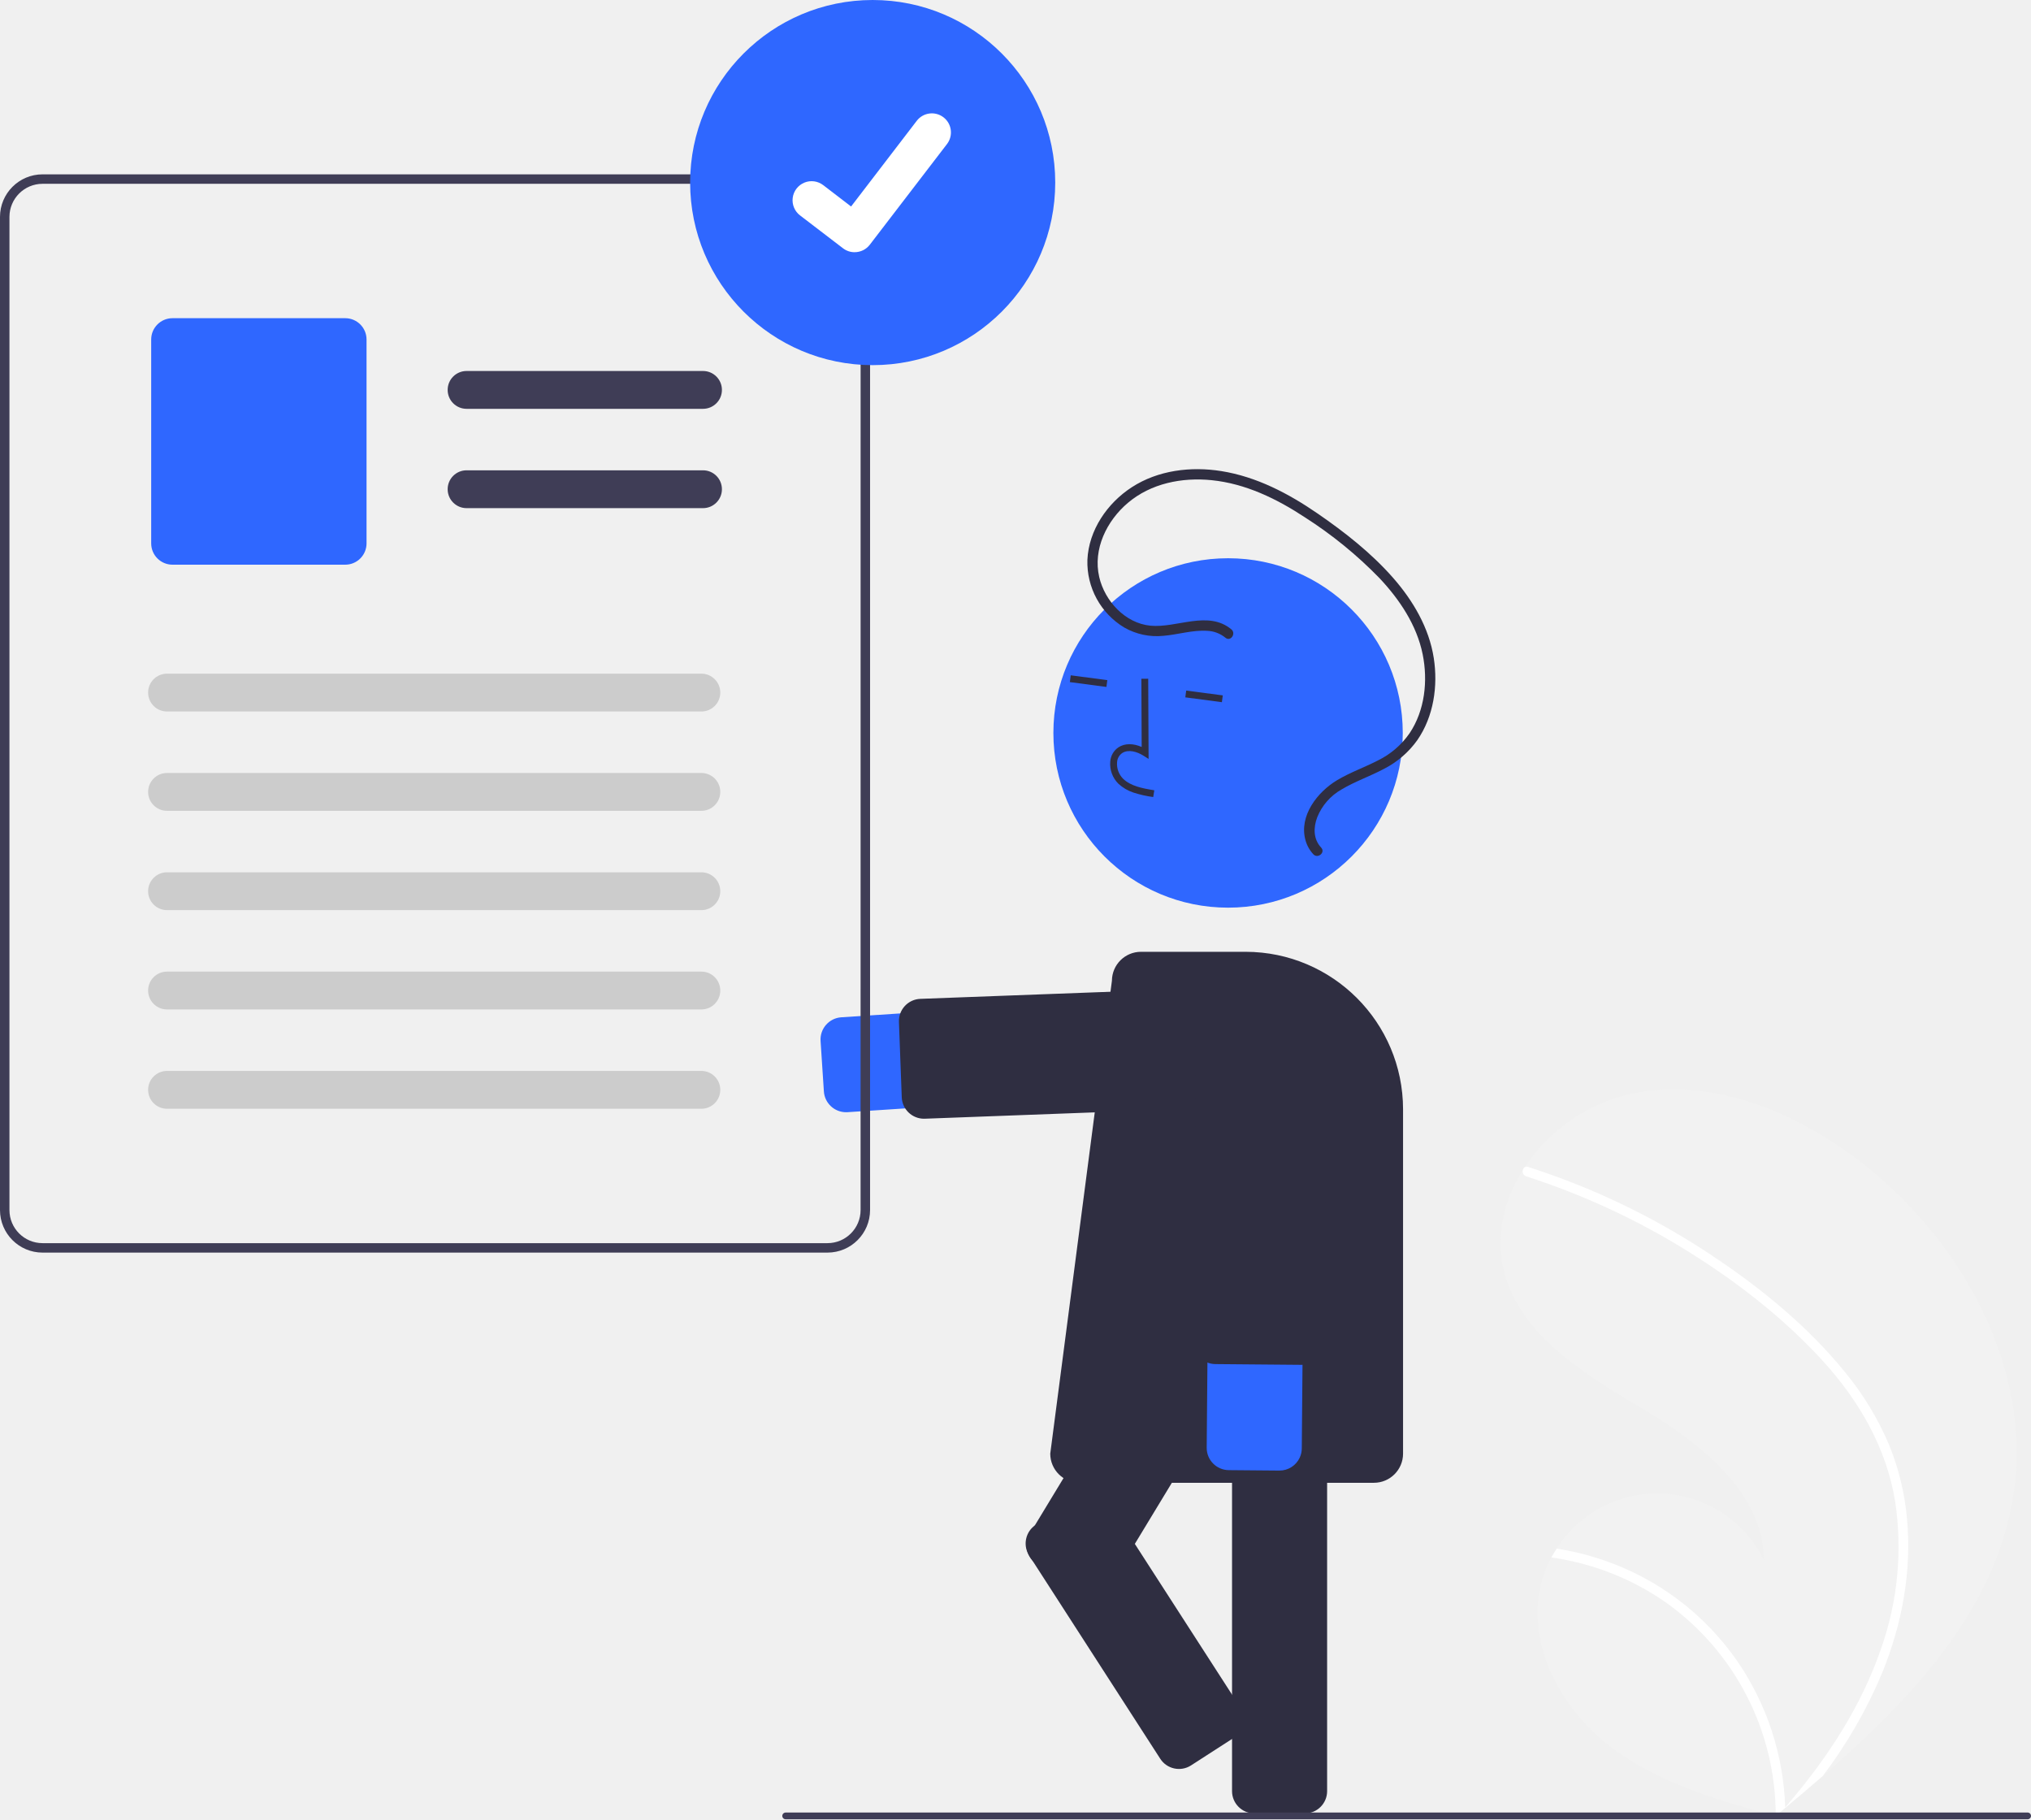
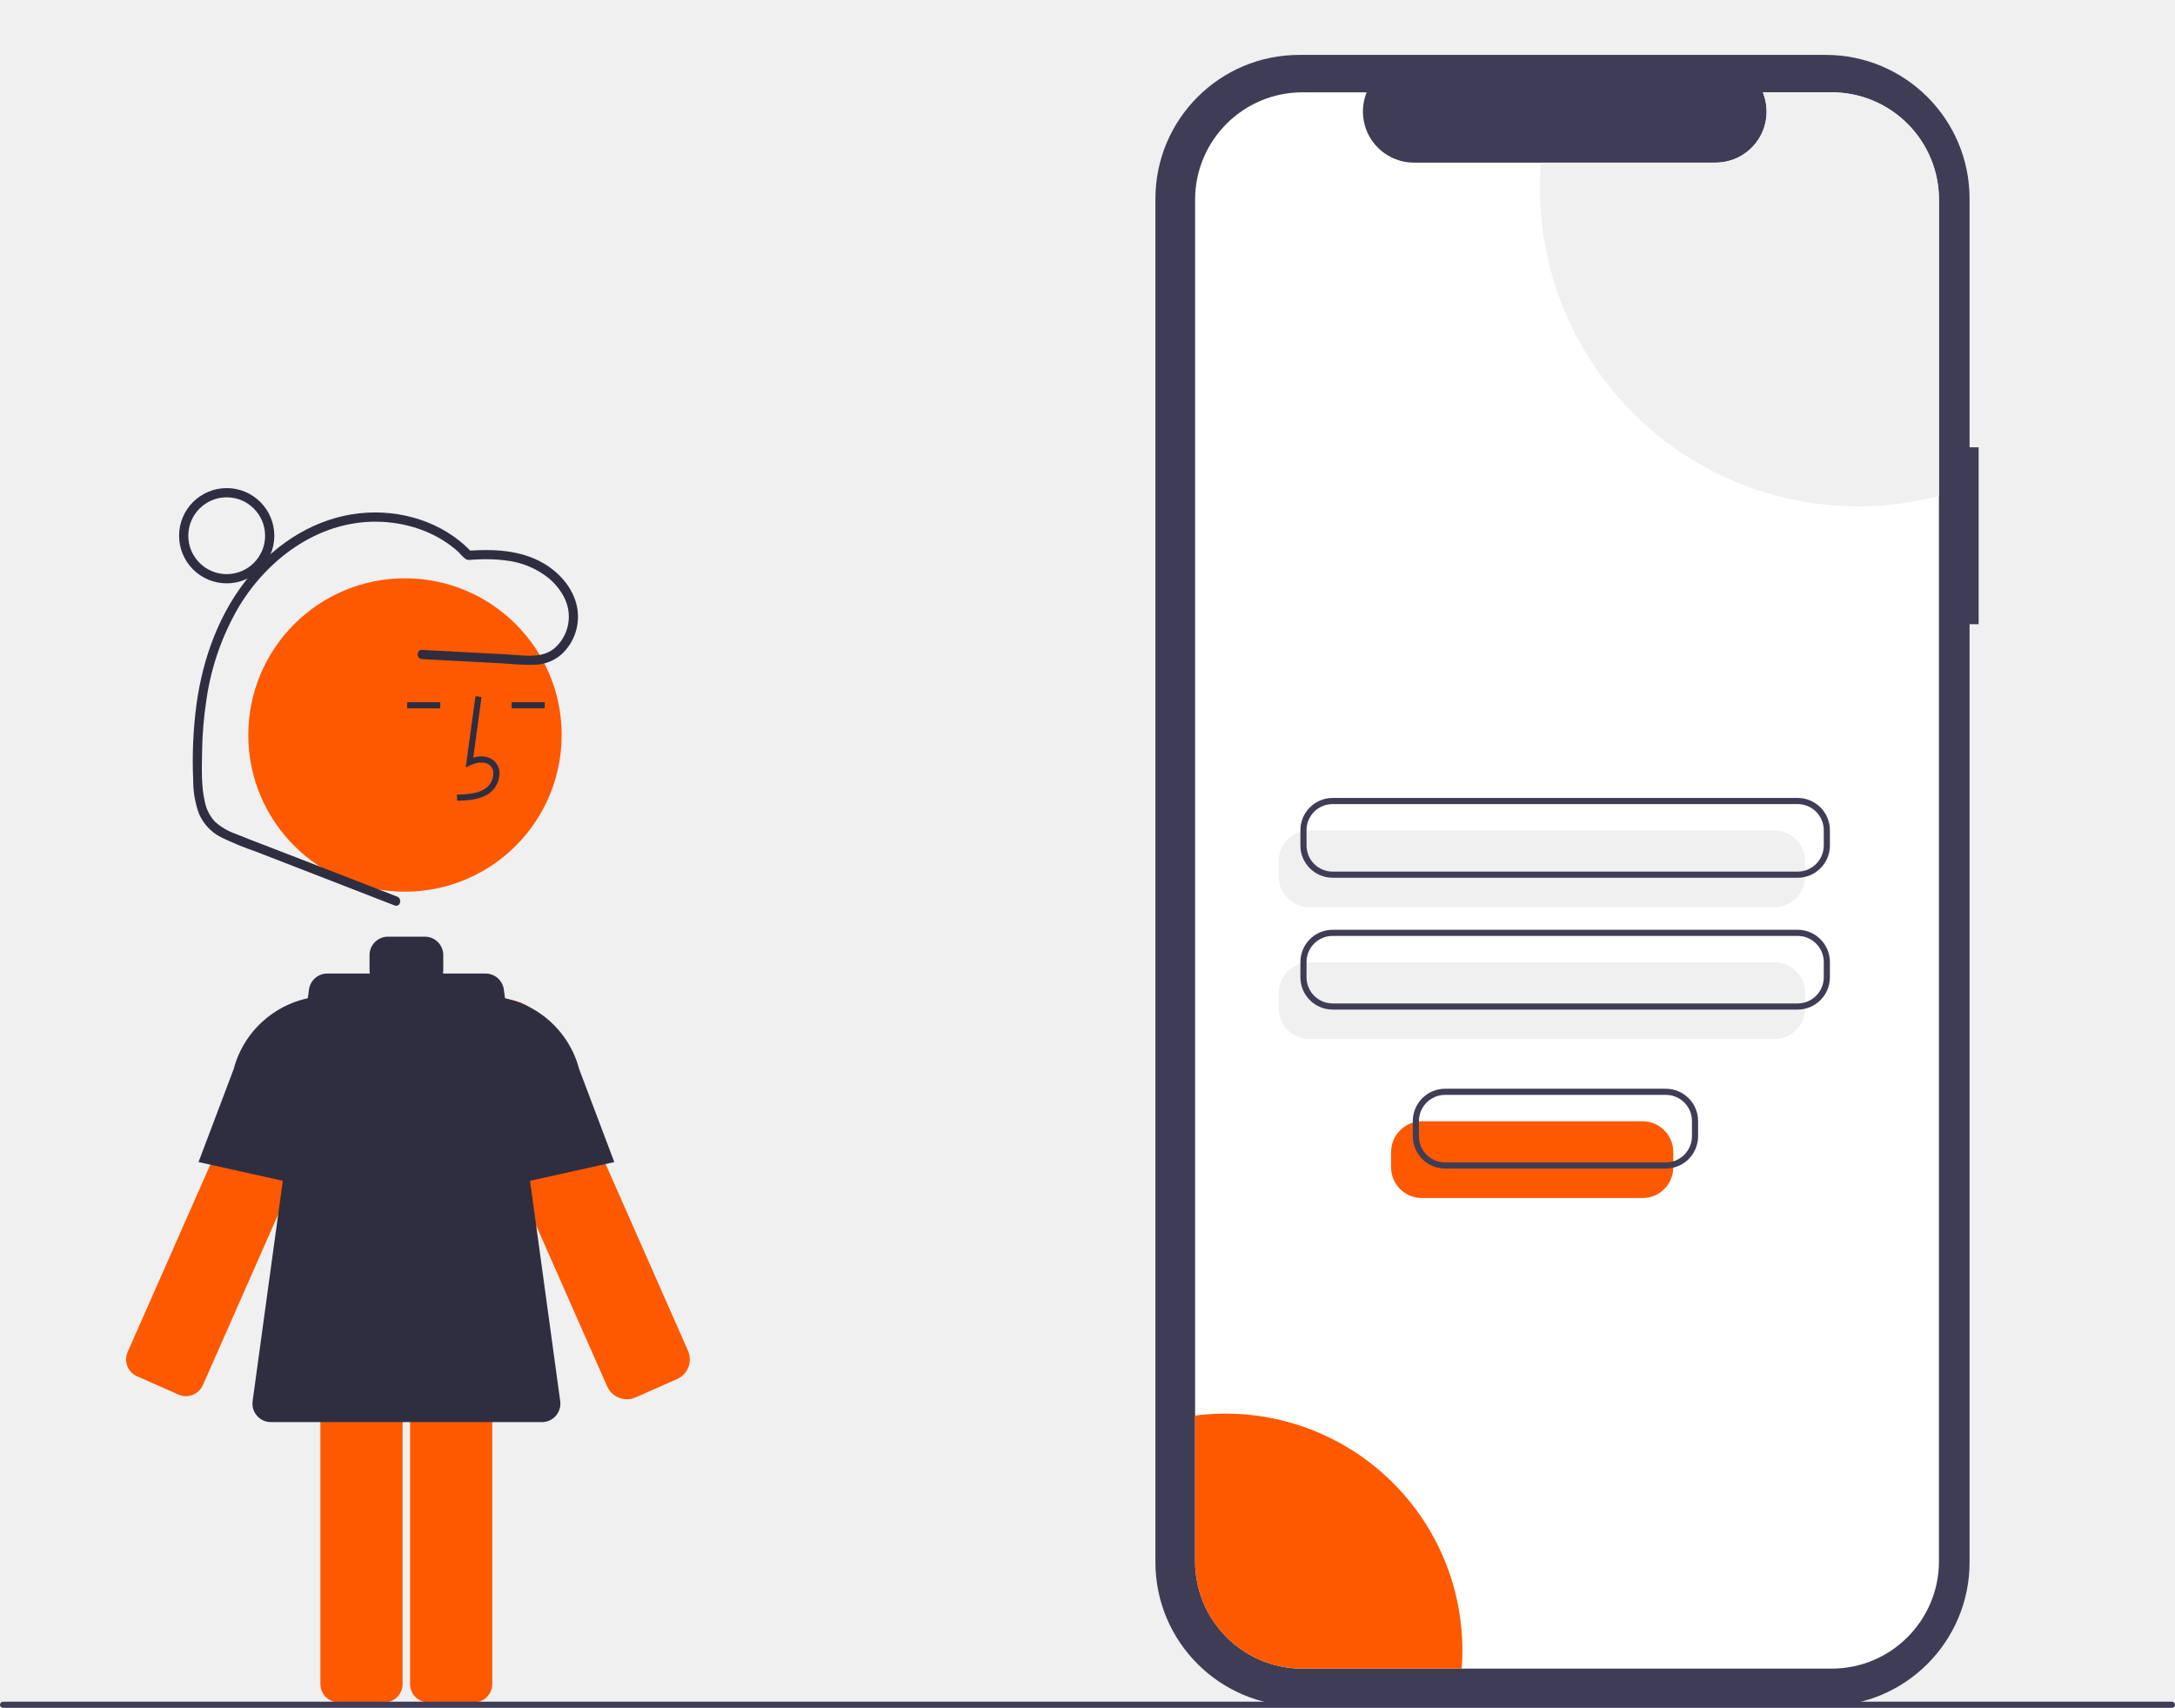
- <svg xmlns="http://www.w3.org/2000/svg" width="601.798" height="539" viewBox="0 0 601.798 539" role="img" artist="Katerina Limpitsouni" source="https://undraw.co/">
-   <path d="M895.568,624.143c-5.474,33.682-30.138,59.763-56.395,82.555q-5.499,4.774-11.025,9.363c-.026.015-.05.044-.076.059-.177.146-.355.293-.519.439-.76.63-1.521,1.261-2.275,1.884l.473.148,1.474.453c-.506-.139-1.005-.271-1.511-.41-.151-.043-.308-.079-.458-.122-17.409-4.703-35.172-9.863-49.404-20.88-14.765-11.442-24.934-30.949-19.841-48.922a32.912,32.912,0,0,1,2.775-6.776c.48-.899,1.009-1.768,1.566-2.626a35.277,35.277,0,0,1,61.435,3.418c-.248-19.804-18.337-34.245-35.304-44.465-16.972-10.214-36.189-21.248-41.525-40.331-2.975-10.617-.472-21.552,5.369-30.791.181-.281.363-.562.551-.837a51.483,51.483,0,0,1,30.737-21.572c23.503-5.332,48.135,4.489,67.413,18.96C880.055,546.972,901.79,585.847,895.568,624.143Z" transform="translate(-299.1011 -180.5)" fill="#f2f2f2" />
-   <path d="M845.717,586.935a87.518,87.518,0,0,1,13.168,21.71,75.993,75.993,0,0,1,5.285,21.971c1.428,15.501-1.513,31.17-7.377,45.515A140.132,140.132,0,0,1,839.173,706.698q-5.499,4.774-11.025,9.363c-.026.015-.05.044-.076.059-.177.146-.355.293-.519.439-.76.63-1.521,1.261-2.275,1.884l.473.148,1.474.453c-.506-.139-1.005-.271-1.511-.41-.151-.043-.308-.079-.458-.122a77.462,77.462,0,0,0-32.564-63.265,78.126,78.126,0,0,0-33.906-13.313c.48-.899,1.009-1.768,1.566-2.626a81.002,81.002,0,0,1,13.878,3.429,79.369,79.369,0,0,1,39.756,30.072,81.146,81.146,0,0,1,14.082,43.157c.608-.7,1.215-1.414,1.803-2.119,11.205-13.279,20.79-28.128,26.503-44.622a90.58,90.58,0,0,0,4.307-43.682c-2.55-15.999-10.742-30.118-21.571-41.965-11.599-12.678-25.526-23.455-40.101-32.49a215.444,215.444,0,0,0-47.671-22.069,1.549,1.549,0,0,1-1.011-1.881,1.318,1.318,0,0,1,.551-.837,1.147,1.147,0,0,1,.994-.077c2.066.666,4.12,1.346,6.163,2.068a217.889,217.889,0,0,1,48.237,24.115C820.775,562.043,834.7,573.37,845.717,586.935Z" transform="translate(-299.1011 -180.5)" fill="#fff" />
-   <path d="M549.794,510.018a6.597,6.597,0,0,1-6.573-6.166l-.979-14.948a6.597,6.597,0,0,1,6.152-7.014l117.111-7.67a14.087,14.087,0,1,1,1.841,28.115l-117.111,7.669Q550.014,510.018,549.794,510.018Z" transform="translate(-299.1011 -180.5)" fill="#2f67ff" />
-   <path d="M572.886,511.946a6.606,6.606,0,0,1-6.59-6.351l-.835-22.327a6.597,6.597,0,0,1,6.346-6.838l96.304-3.599a6.597,6.597,0,0,1,6.839,6.346l.835,22.327a6.597,6.597,0,0,1-6.346,6.838l-96.304,3.599C573.052,511.944,572.969,511.946,572.886,511.946Z" transform="translate(-299.1011 -180.5)" fill="#2f2e41" />
-   <path d="M685.739,717.756H670.759a6.605,6.605,0,0,1-6.597-6.597V586.307a6.605,6.605,0,0,1,6.597-6.597H685.739a6.605,6.605,0,0,1,6.597,6.597V711.159A6.605,6.605,0,0,1,685.739,717.756Z" transform="translate(-299.1011 -180.5)" fill="#2f2e41" />
-   <path d="M619.248,651.761l-12.81-7.765a6.605,6.605,0,0,1-2.222-9.061l64.717-106.77a6.605,6.605,0,0,1,9.061-2.222l12.81,7.765a6.605,6.605,0,0,1,2.222,9.061l-64.717,106.77A6.605,6.605,0,0,1,619.248,651.761Z" transform="translate(-299.1011 -180.5)" fill="#2f2e41" />
-   <circle cx="363.886" cy="217.151" r="51.762" fill="#2f67ff" />
-   <path d="M634.969,415.325a12.276,12.276,0,0,1-4.483-2.631,8.255,8.255,0,0,1-2.413-6.535,5.553,5.553,0,0,1,2.469-4.274c1.851-1.187,4.327-1.191,6.847-.08l-.095-20.207,2.03-.01.112,23.756-1.564-.984c-1.814-1.139-4.404-1.941-6.234-.766a3.566,3.566,0,0,0-1.544,2.76,6.238,6.238,0,0,0,1.794,4.873c2.241,2.141,5.512,2.811,9.241,3.409l-.322,2.004A33.456,33.456,0,0,1,634.969,415.325Z" transform="translate(-299.1011 -180.5)" fill="#2f2e41" />
-   <rect x="620.641" y="376.831" width="2.03" height="10.933" transform="translate(-137.8442 768.0484) rotate(-82.4768)" fill="#2f2e41" />
-   <rect x="654.852" y="381.348" width="2.03" height="10.933" transform="translate(-112.5903 805.8905) rotate(-82.4768)" fill="#2f2e41" />
-   <path d="M706.209,619.805H618.924a8.637,8.637,0,0,1-8.627-8.627l18.273-140.127a8.617,8.617,0,0,1,8.623-8.562h30.976a46.72,46.72,0,0,1,46.667,46.667V611.178A8.637,8.637,0,0,1,706.209,619.805Z" transform="translate(-299.1011 -180.5)" fill="#2f2e41" />
-   <path d="M684.229,612.335a6.608,6.608,0,0,1-6.057,3.854l-14.98-.13a6.597,6.597,0,0,1-6.539-6.654l1.018-117.358a14.087,14.087,0,1,1,28.173.244l-1.017,117.358A6.56,6.56,0,0,1,684.229,612.335Z" transform="translate(-299.1011 -180.5)" fill="#2f67ff" />
-   <path d="M690.847,581.005a6.607,6.607,0,0,1-6.057,3.854l-25.586-.222a6.605,6.605,0,0,1-6.539-6.654l.836-96.368a6.597,6.597,0,0,1,6.654-6.54l25.586.222a6.597,6.597,0,0,1,6.539,6.654l-.835,96.368A6.568,6.568,0,0,1,690.847,581.005Z" transform="translate(-299.1011 -180.5)" fill="#2f2e41" />
-   <path d="M663.955,366.951c-6.92-5.726-16.169-.31-23.994-1.079-7.486-.735-13.512-7.324-15.154-14.413-1.916-8.271,2.237-16.673,8.492-21.972,6.851-5.803,16.049-7.607,24.814-6.724,10.046,1.012,19.302,5.51,27.635,11.005a123.671,123.671,0,0,1,22.108,18.024c5.958,6.335,11.049,13.923,12.793,22.567,1.585,7.855.655,16.61-3.878,23.376a24.567,24.567,0,0,1-9.464,8.103c-3.958,2.038-8.194,3.521-12.022,5.813-5.789,3.465-11.346,10.528-9.375,17.731a9.939,9.939,0,0,0,2.34,4.209c1.337,1.429,3.663-.537,2.322-1.97-2.355-2.516-2.329-5.933-1.158-9.013a16.515,16.515,0,0,1,7.187-8.211c4.008-2.394,8.454-3.909,12.567-6.098a27.426,27.426,0,0,0,9.899-8.526c4.839-7.002,6.155-16.02,4.87-24.314-1.391-8.976-6.17-17.066-12.096-23.809-6.45-7.338-14.318-13.504-22.341-19.025-8.609-5.924-18.091-10.89-28.51-12.554-9.032-1.442-18.769-.264-26.547,4.791-7.26,4.718-12.744,12.702-13.138,21.513a22.568,22.568,0,0,0,10.914,20.036,19.386,19.386,0,0,0,11.629,2.462c4.319-.359,8.623-1.765,12.982-1.48a9.074,9.074,0,0,1,5.387,2.058c1.512,1.251,3.238-1.26,1.738-2.501Z" transform="translate(-299.1011 -180.5)" fill="#2f2e41" />
-   <path d="M603.09,636.738q.028-.172.065-.343a6.552,6.552,0,0,1,2.873-4.152l12.588-8.12a6.605,6.605,0,0,1,9.12,1.968l38.833,60.206a6.598,6.598,0,0,1-1.968,9.12l-12.589,8.12a6.605,6.605,0,0,1-9.12-1.968l-38.833-60.206A6.55,6.55,0,0,1,603.09,636.738Z" transform="translate(-299.1011 -180.5)" fill="#2f2e41" />
-   <path id="a8ac6166-3ec4-44bd-a940-12ae5b8b67a0-1409" data-name="Path 336" d="M555.944,239.95a12.742,12.742,0,0,0-11.652-7.796h-232.583a12.615,12.615,0,0,0-12.608,12.608V539.001a12.615,12.615,0,0,0,12.608,12.608H544.3a12.625,12.625,0,0,0,12.608-12.608V244.761a12.382,12.382,0,0,0-.956-4.812ZM554.1,539.001a9.82,9.82,0,0,1-9.808,9.808H311.709a9.81,9.81,0,0,1-9.808-9.806V244.763a9.821,9.821,0,0,1,9.808-9.808H544.3a9.857,9.857,0,0,1,9.104,6.17,10.872,10.872,0,0,1,.369,1.107,9.725,9.725,0,0,1,.335,2.532Z" transform="translate(-299.1011 -180.5)" fill="#3f3d56" />
-   <path id="a2e3fa0b-f178-421f-a74c-d97ebf543334-1410" data-name="Path 337" d="M507.407,301.623H437.35a5.605,5.605,0,1,1,0-11.21h70.057a5.605,5.605,0,1,1,0,11.21Z" transform="translate(-299.1011 -180.5)" fill="#3f3d56" />
-   <path id="b8b248e7-1a59-4f26-9a1f-f08ba006a4a5-1411" data-name="Path 338" d="M507.407,331.047H437.35a5.605,5.605,0,1,1,0-11.21h70.057a5.605,5.605,0,1,1,0,11.21Z" transform="translate(-299.1011 -180.5)" fill="#3f3d56" />
-   <path id="bda578db-f3c3-41a7-b056-20e03a5846b5-1412" data-name="Path 339" d="M401.404,347.801H350.206a6.312,6.312,0,0,1-6.306-6.306V281.078a6.312,6.312,0,0,1,6.306-6.306h51.198a6.312,6.312,0,0,1,6.306,6.306v60.417A6.312,6.312,0,0,1,401.404,347.801Z" transform="translate(-299.1011 -180.5)" fill="#2f67ff" />
-   <path id="f14e980f-453d-4106-8f6f-6df09975b283-1413" data-name="Path 340" d="M506.921,391.296H348.592a5.605,5.605,0,0,1,0-11.21H506.921a5.605,5.605,0,1,1,0,11.21Z" transform="translate(-299.1011 -180.5)" fill="#ccc" />
-   <path id="a41c7d3f-1ab8-4fa8-8fe0-c7e1addd1852-1414" data-name="Path 341" d="M506.921,420.72H348.592a5.605,5.605,0,0,1,0-11.21H506.921a5.605,5.605,0,1,1,0,11.21Z" transform="translate(-299.1011 -180.5)" fill="#ccc" />
-   <path id="edc5b707-0197-4423-9b0e-a0519931be3d-1415" data-name="Path 342" d="M506.921,450.144H348.592a5.605,5.605,0,0,1,0-11.21H506.921a5.605,5.605,0,1,1,0,11.21Z" transform="translate(-299.1011 -180.5)" fill="#ccc" />
-   <path id="fb042130-6ee2-42a1-966d-03aff1c9a355-1416" data-name="Path 343" d="M506.921,479.568H348.592a5.605,5.605,0,0,1,0-11.21H506.921a5.605,5.605,0,1,1,0,11.21Z" transform="translate(-299.1011 -180.5)" fill="#ccc" />
-   <path id="be06b282-4586-4a92-87f7-3b8195752fb5-1417" data-name="Path 344" d="M506.921,508.992H348.592a5.605,5.605,0,0,1,0-11.21H506.921a5.605,5.605,0,1,1,0,11.21Z" transform="translate(-299.1011 -180.5)" fill="#ccc" />
-   <circle id="b1bf23b1-fd72-4a0f-8358-88f260cf5936" data-name="Ellipse 44" cx="258.582" cy="54.09" r="54.09" fill="#2f67ff" />
-   <path id="a3de7fb3-a6ab-4159-b608-3b82343f6a5d-1418" data-name="Path 395" d="M552.323,255.223a5.61,5.61,0,0,1-3.375-1.122l-.06-.045-12.712-9.724a5.649,5.649,0,1,1,6.874-8.966l8.234,6.314L570.74,216.297a5.647,5.647,0,0,1,7.917-1.046l.002.001-.121.168.124-.168a5.653,5.653,0,0,1,1.044,7.918l-22.885,29.843a5.65,5.65,0,0,1-4.493,2.203Z" transform="translate(-299.1011 -180.5)" fill="#fff" />
-   <path d="M899.899,719.5h-368a1,1,0,0,1,0-2h368a1,1,0,1,1,0,2Z" transform="translate(-299.1011 -180.5)" fill="#3f3d56" />
+ <svg xmlns="http://www.w3.org/2000/svg" width="708" height="555.867" viewBox="0 0 708 555.867" role="img" artist="Katerina Limpitsouni" source="https://undraw.co/">
+   <path id="b10fb2cf-c586-4c5f-9fbf-e678f5ffa3db-1088" data-name="Path 133" d="M890.465,679.515a211.722,211.722,0,0,1-46.196,37.27c-.392.241-.79.467-1.189.7l-27.639-24.463c.29-.27.612-.572.958-.905C836.992,672.563,939.229,535.838,946.042,502.544,945.572,505.317,952.189,614.094,890.465,679.515Z" transform="translate(-246 -172.0663)" fill="#f0f0f0" />
+   <path id="a32c10c7-75df-4179-a648-6a8d2a687209-1089" data-name="Path 134" d="M849.602,721.505c-.523.125-1.054.241-1.588.348l-20.735-18.353c.405-.141.879-.309,1.42-.496,8.897-3.15,35.394-12.66,61.764-23.492,28.334-11.644,56.533-24.8,62.598-33.227C951.76,648.244,911.686,707.622,849.602,721.505Z" transform="translate(-246 -172.0663)" fill="#f0f0f0" />
+   <path d="M890.082,317.646h-2.953V236.753a46.819,46.819,0,0,0-46.819-46.819H668.926a46.819,46.819,0,0,0-46.819,46.819v443.789a46.819,46.819,0,0,0,46.819,46.819H840.31a46.819,46.819,0,0,0,46.819-46.819V375.228h2.953Z" transform="translate(-246 -172.0663)" fill="#3f3d56" />
+   <path d="M877.163,237.074V680.217a34.957,34.957,0,0,1-34.969,34.957H669.984a34.954,34.954,0,0,1-34.957-34.957V237.074a34.954,34.954,0,0,1,34.957-34.957h20.898a16.619,16.619,0,0,0,15.383,22.88h98.181a16.601,16.601,0,0,0,15.384-22.88H842.193A34.957,34.957,0,0,1,877.163,237.074Z" transform="translate(-246 -172.0663)" fill="#fff" />
+   <path d="M823.595,467.355H672.228a10.011,10.011,0,0,1-10-10v-4.978a10.011,10.011,0,0,1,10-10h151.367a10.011,10.011,0,0,1,10,10v4.978A10.011,10.011,0,0,1,823.595,467.355Z" transform="translate(-246 -172.0663)" fill="#f0f0f0" />
+   <path d="M823.595,510.262H672.228a10.011,10.011,0,0,1-10-10v-4.978a10.011,10.011,0,0,1,10-10h151.367a10.011,10.011,0,0,1,10,10v4.978A10.011,10.011,0,0,1,823.595,510.262Z" transform="translate(-246 -172.0663)" fill="#f0f0f0" />
+   <path d="M831.166,457.759H679.8a10.512,10.512,0,0,1-10.5-10.5v-4.978a10.512,10.512,0,0,1,10.5-10.5h151.367a10.512,10.512,0,0,1,10.5,10.5v4.978A10.512,10.512,0,0,1,831.166,457.759Zm-151.367-23.978a8.51,8.51,0,0,0-8.5,8.5v4.978a8.51,8.51,0,0,0,8.5,8.5h151.367a8.51,8.51,0,0,0,8.5-8.5v-4.978a8.51,8.51,0,0,0-8.5-8.5Z" transform="translate(-246 -172.0663)" fill="#3f3d56" />
+   <path d="M831.166,500.666H679.8a10.512,10.512,0,0,1-10.5-10.5V485.189a10.512,10.512,0,0,1,10.5-10.5h151.367a10.512,10.512,0,0,1,10.5,10.5v4.978A10.512,10.512,0,0,1,831.166,500.666ZM679.8,476.689a8.51,8.51,0,0,0-8.5,8.5v4.978a8.51,8.51,0,0,0,8.5,8.5h151.367a8.51,8.51,0,0,0,8.5-8.5V485.189a8.51,8.51,0,0,0-8.5-8.5Z" transform="translate(-246 -172.0663)" fill="#3f3d56" />
+   <path d="M877.163,237.074V333.464A103.539,103.539,0,0,1,747.28,233.389q0-4.24.341-8.392h56.826a16.601,16.601,0,0,0,15.384-22.88H842.193A34.957,34.957,0,0,1,877.163,237.074Z" transform="translate(-246 -172.0663)" fill="#f0f0f0" />
+   <path d="M722.041,709.154c0,2.032-.076,4.038-.24,6.02H669.984a34.954,34.954,0,0,1-34.957-34.957v-47.4a77.073,77.073,0,0,1,87.013,76.337Z" transform="translate(-246 -172.0663)" fill="#ff5900" />
+   <path d="M304.121,625.985a6.007,6.007,0,0,0,7.911-3.067l46.679-105.794a13.379,13.379,0,0,0-17.077-17.876h-0a13.199,13.199,0,0,0-6.75,5.78,13.649,13.649,0,0,0-.654,1.293l-46.679,105.794a6,6,0,0,0,3.067,7.912Z" transform="translate(-246 -172.0663)" fill="#ff5900" />
+   <path d="M356.795,560.557l-46.172-10.261,11.428-30.232a31.95,31.95,0,0,1,34.299-23.628l.445.049Z" transform="translate(-246 -172.0663)" fill="#2f2e41" />
+   <path d="M450.055,627.498a7.028,7.028,0,0,1-6.412-4.177L396.964,517.527a14.381,14.381,0,0,1,25.609-12.997v-0a14.618,14.618,0,0,1,.703,1.388l46.679,105.794a7,7,0,0,1-3.579,9.23l-13.961,6.16-.007-.016A6.944,6.944,0,0,1,450.055,627.498Z" transform="translate(-246 -172.0663)" fill="#ff5900" />
+   <path d="M385.485,591.169a6.007,6.007,0,0,0-6,6V720.183a6.007,6.007,0,0,0,6,6H400.245a6.007,6.007,0,0,0,6-6V597.169a6.007,6.007,0,0,0-6-6Z" transform="translate(-246 -172.0663)" fill="#ff5900" />
+   <path d="M356.293,591.169a6.007,6.007,0,0,0-6,6V720.183a6.007,6.007,0,0,0,6,6h14.76a6.007,6.007,0,0,0,6-6V597.169a6.007,6.007,0,0,0-6-6Z" transform="translate(-246 -172.0663)" fill="#ff5900" />
+   <circle cx="131.828" cy="239.224" r="51" fill="#ff5900" />
+   <path d="M394.8,432.699c3.306-.092,7.42-.207,10.59-2.522a8.133,8.133,0,0,0,3.2-6.073,5.471,5.471,0,0,0-1.86-4.493c-1.656-1.399-4.073-1.727-6.678-.961l2.699-19.726-1.981-.271L397.596,421.843l1.655-.759c1.918-.88,4.552-1.328,6.188.055a3.515,3.515,0,0,1,1.153,2.896,6.147,6.147,0,0,1-2.381,4.528c-2.467,1.802-5.746,2.034-9.466,2.138Z" transform="translate(-246 -172.0663)" fill="#2f2e41" />
+   <rect x="166.55" y="228.559" width="10.772" height="2" fill="#2f2e41" />
+   <rect x="132.55" y="228.559" width="10.772" height="2" fill="#2f2e41" />
+   <path d="M428.362,628.119l-18.356-134a6,6,0,0,0-5.945-5.186H390.205a6.025,6.025,0,0,0,.09-1v-5a6,6,0,0,0-6-6h-12a6,6,0,0,0-6,6v5a6.025,6.025,0,0,0,.09,1H352.53a6,6,0,0,0-5.945,5.186l-18.356,134a6,6,0,0,0,5.944,6.814h88.244A6,6,0,0,0,428.362,628.119Z" transform="translate(-246 -172.0663)" fill="#2f2e41" />
+   <path d="M399.795,560.557V496.486l.445-.049a31.961,31.961,0,0,1,34.315,23.68l11.411,30.18Z" transform="translate(-246 -172.0663)" fill="#2f2e41" />
+   <path d="M375.26,463.882l-35.275-13.692c-5.768-2.239-11.569-4.41-17.307-6.726a19.726,19.726,0,0,1-6.662-3.926,13.09,13.09,0,0,1-3.321-6.427c-1.223-5.171-1.002-10.825-.915-16.102a122.699,122.699,0,0,1,1.422-17.241,83.286,83.286,0,0,1,10.65-30.38c9.893-16.232,26.937-28.444,46.543-27.469,9.077.451,18.206,3.708,24.949,9.914a15.751,15.751,0,0,0,2.355,2.282,3.268,3.268,0,0,0,1.876.126q1.234-.079,2.471-.121a51.043,51.043,0,0,1,8.566.359,27.121,27.121,0,0,1,14.13,5.867c3.37,2.899,6.112,6.992,6.395,11.54a13.66,13.66,0,0,1-4.614,11.151c-4.209,3.547-10.213,2.3-15.261,2.033l-18.494-.98-9.37-.496c-1.929-.102-1.924,2.898,0,3l24.905,1.319c4.002.212,8.127.732,12.132.492a13.574,13.574,0,0,0,8.333-3.352,16.628,16.628,0,0,0,5.037-15.601c-1.284-6.138-5.852-11.215-11.207-14.235-7.286-4.11-15.988-4.504-24.141-3.896l1.061.439c-9.222-9.898-23.349-14.077-36.61-12.615-14.002,1.544-26.456,9.356-35.404,20.038-9.976,11.909-15.413,26.76-17.527,42.03a139.839,139.839,0,0,0-1.082,24.88,31.35,31.35,0,0,0,1.852,10.751,15.39,15.39,0,0,0,7.225,7.746,103.398,103.398,0,0,0,11.468,4.711L342.436,454.344l25.528,9.909,6.498,2.522c1.801.699,2.581-2.201.798-2.893Z" transform="translate(-246 -172.0663)" fill="#2f2e41" />
+   <path d="M319.795,361.934a15.5,15.5,0,1,1,15.5-15.5A15.517,15.517,0,0,1,319.795,361.934Zm0-28a12.5,12.5,0,1,0,12.5,12.5A12.514,12.514,0,0,0,319.795,333.934Z" transform="translate(-246 -172.0663)" fill="#2f2e41" />
+   <rect x="528.177" y="440.815" width="42.237" height="42.237" transform="translate(147.6141 -410.7547) rotate(37.40978)" fill="#f0f0f0" />
+   <path d="M389.295,228.934a33.949,33.949,0,0,1,27.277,13.702l19.59-25.614-58.779-44.956-44.956,58.779,25.333,19.376A34.003,34.003,0,0,1,389.295,228.934Z" transform="translate(-246 -172.0663)" fill="#f0f0f0" />
+   <path d="M953,727.934H247a1,1,0,0,1,0-2H953a1,1,0,0,1,0,2Z" transform="translate(-246 -172.0663)" fill="#3f3d56" />
+   <path d="M780.687,562.003H708.825a10.011,10.011,0,0,1-10-10v-4.978a10.011,10.011,0,0,1,10-10h71.862a10.011,10.011,0,0,1,10,10v4.978A10.011,10.011,0,0,1,780.687,562.003Z" transform="translate(-246 -172.0663)" fill="#ff5900" />
+   <path d="M788.259,552.407H716.397a10.512,10.512,0,0,1-10.5-10.5v-4.978a10.512,10.512,0,0,1,10.5-10.5h71.862a10.512,10.512,0,0,1,10.5,10.5v4.978A10.512,10.512,0,0,1,788.259,552.407Zm-71.862-23.978a8.51,8.51,0,0,0-8.5,8.5v4.978a8.51,8.51,0,0,0,8.5,8.5h71.862a8.51,8.51,0,0,0,8.5-8.5v-4.978a8.51,8.51,0,0,0-8.5-8.5Z" transform="translate(-246 -172.0663)" fill="#3f3d56" />
</svg>
